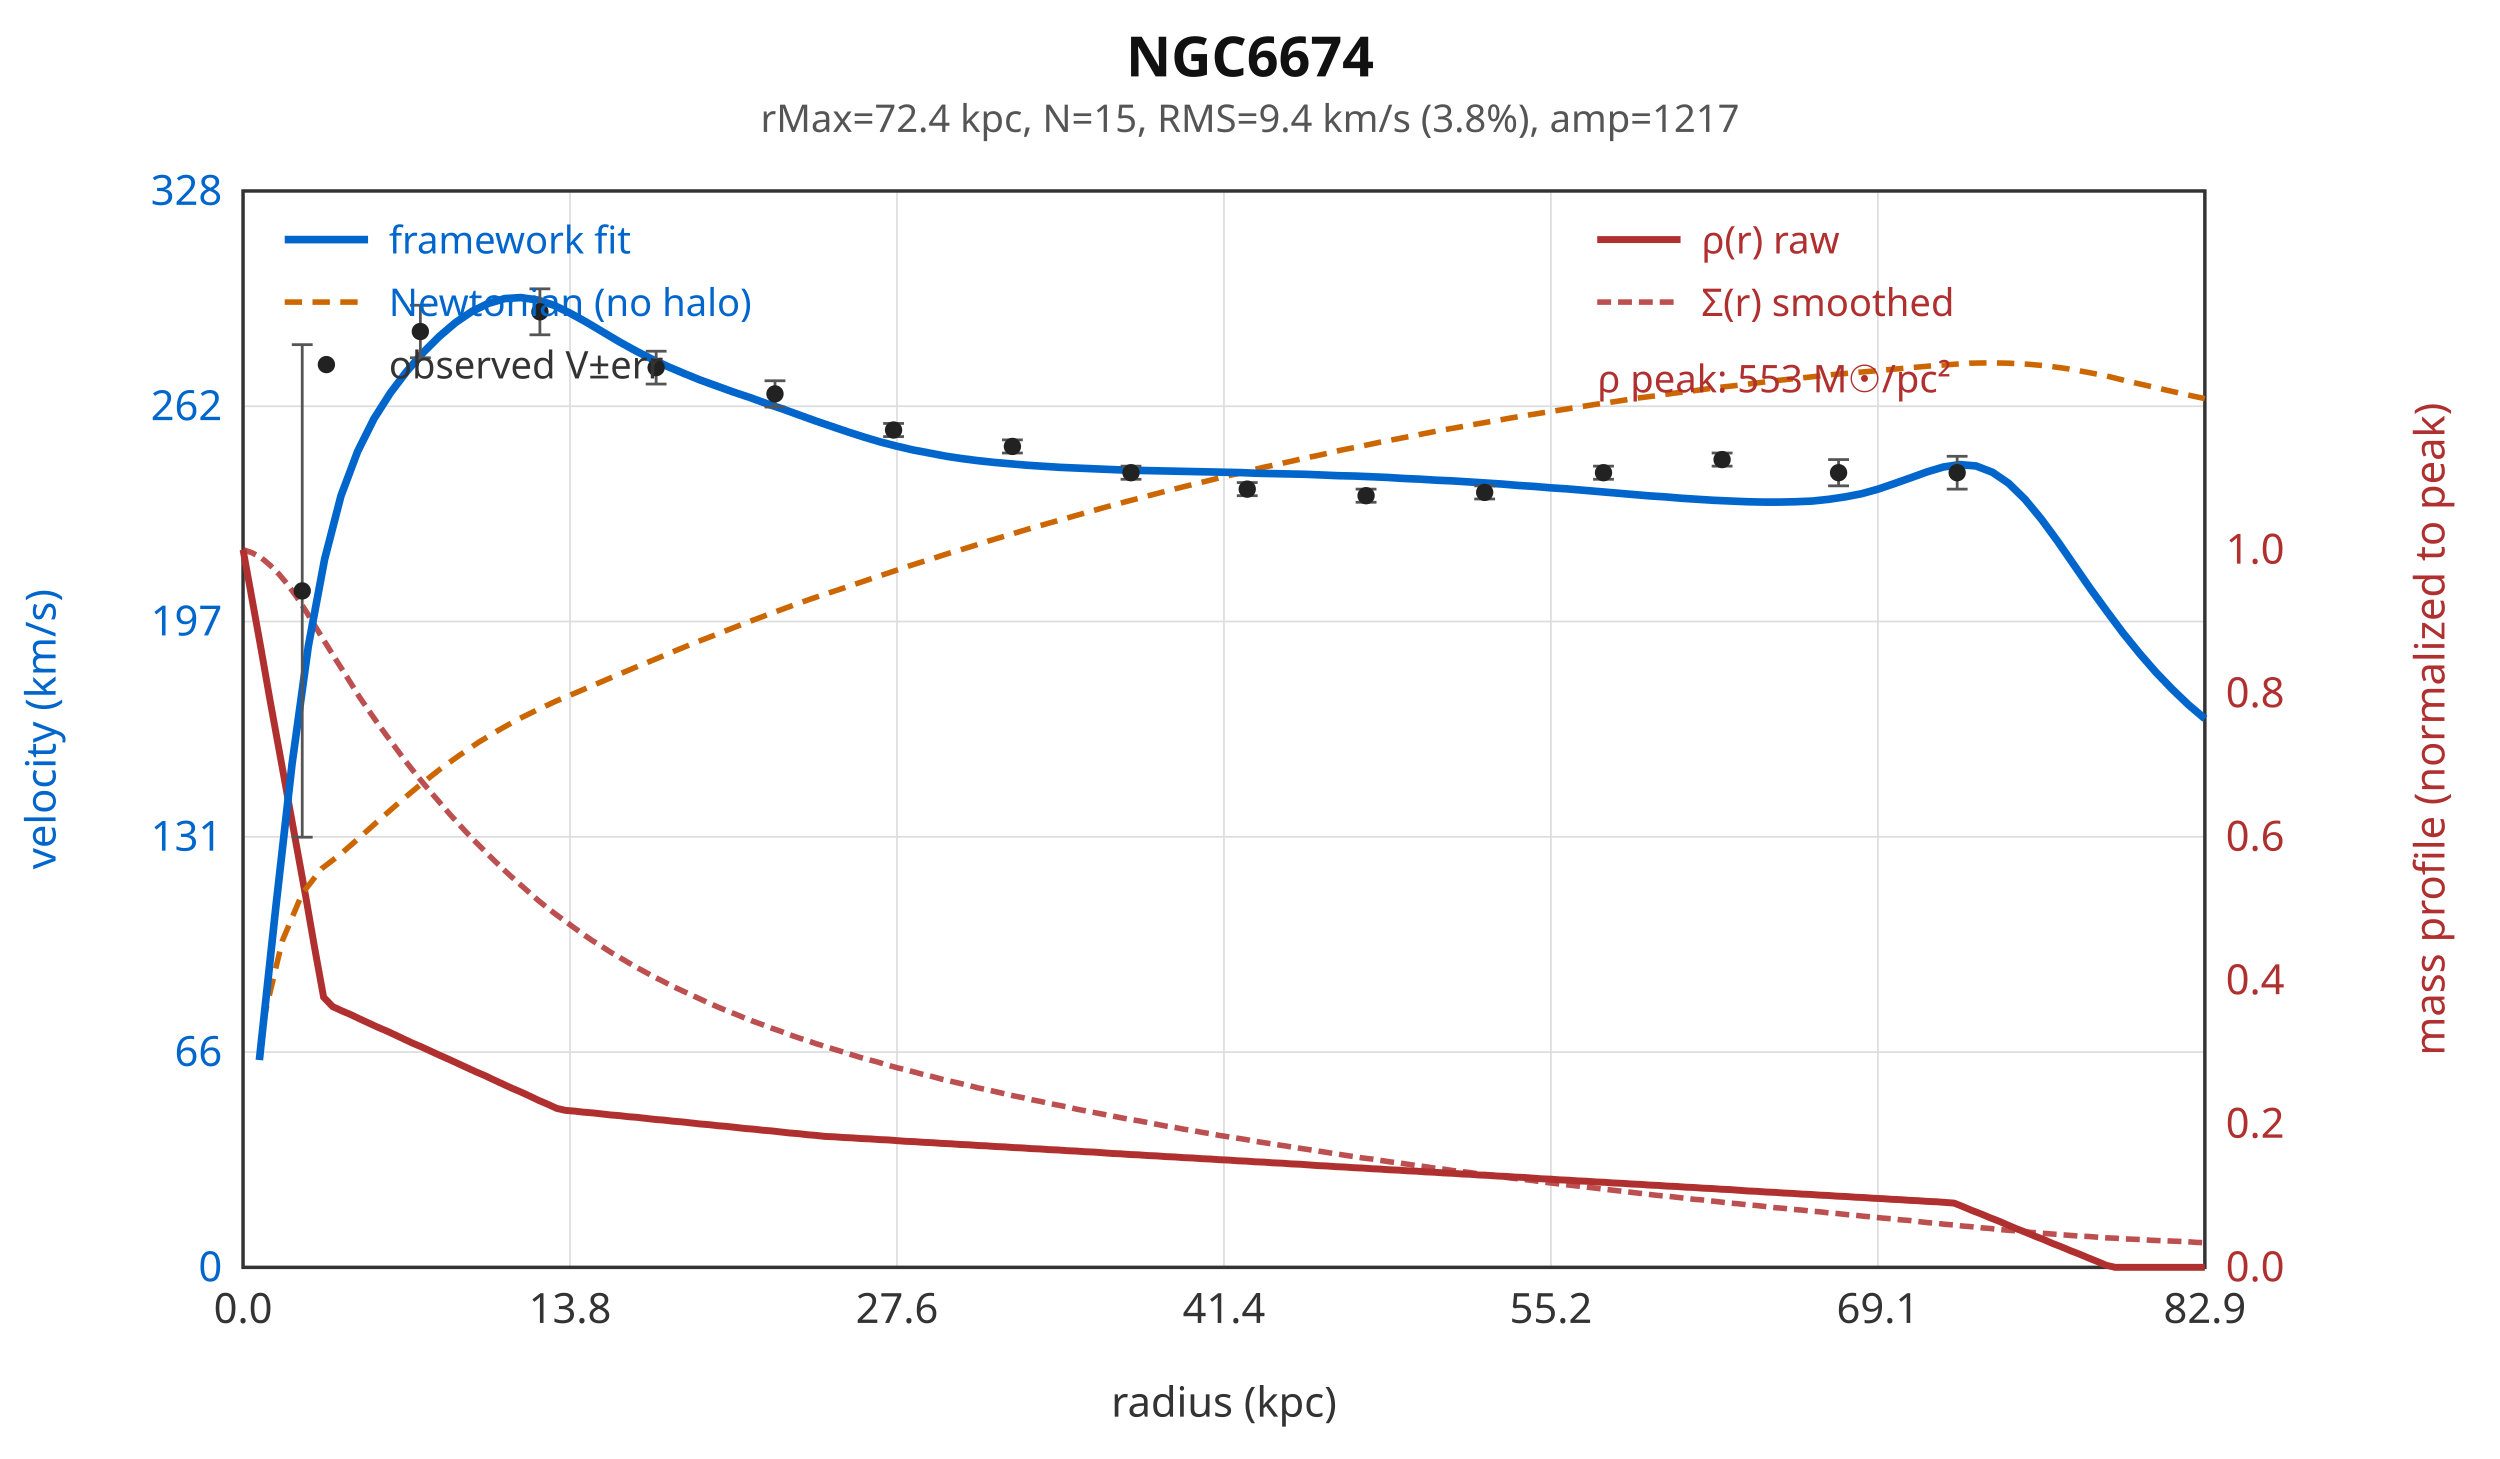
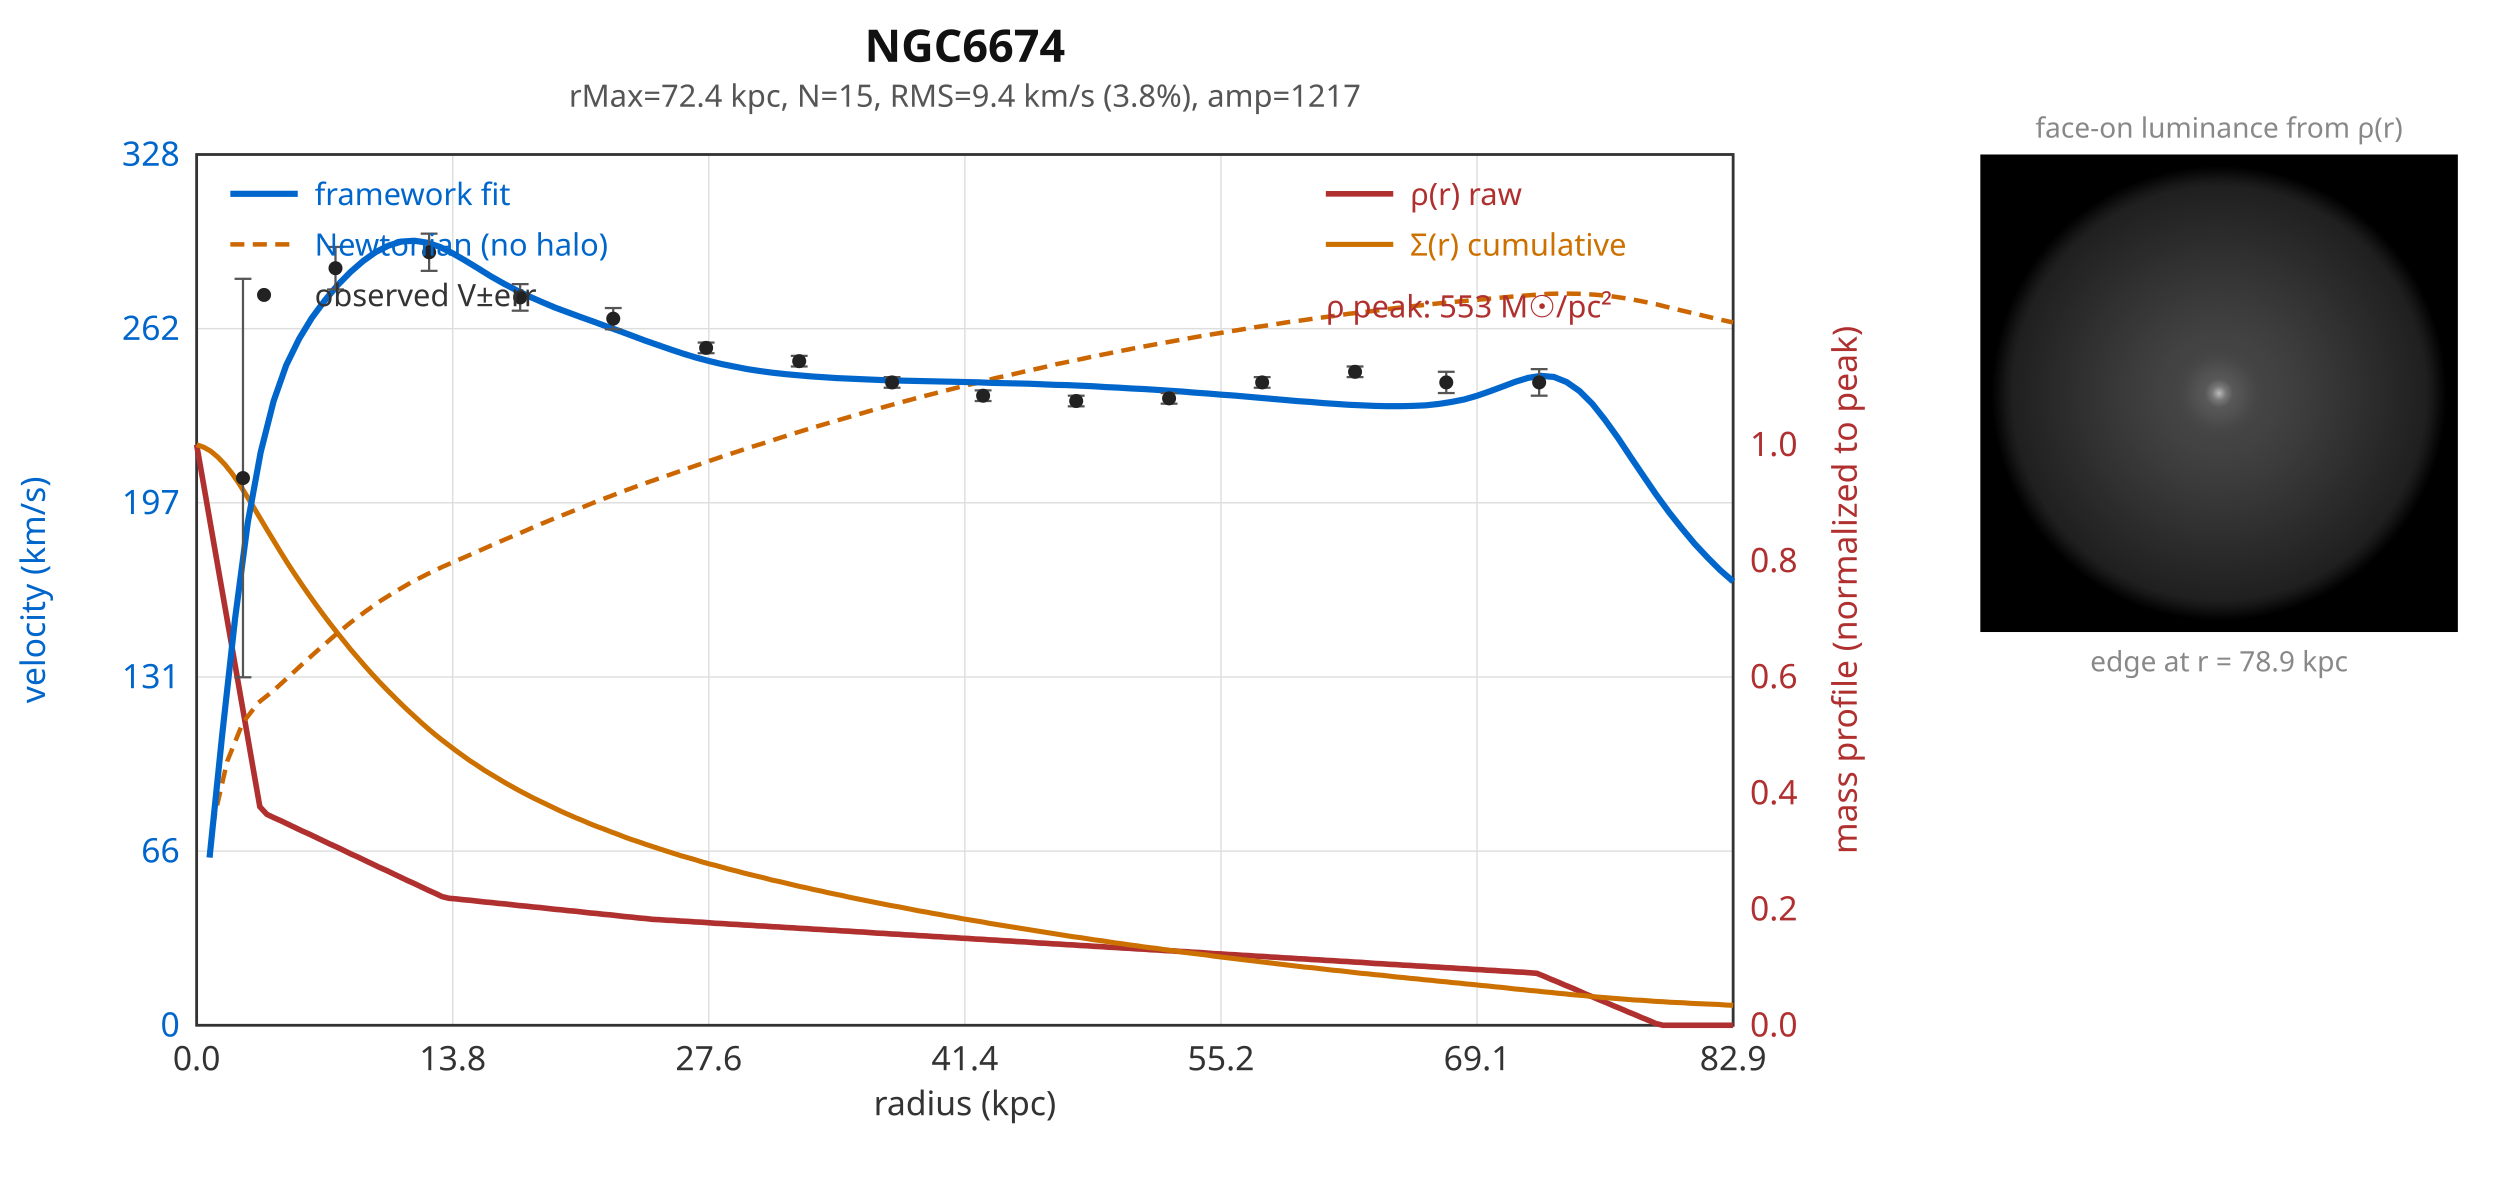
- <svg xmlns="http://www.w3.org/2000/svg" viewBox="0 0 720 420" width="720" height="420" font-family="sans-serif" font-size="12">
+ <svg xmlns="http://www.w3.org/2000/svg" viewBox="0 0 890 420" width="890" height="420" font-family="sans-serif" font-size="12">
  <style>
  .ax { stroke: #333; stroke-width: 1; fill: none; }
  .grid { stroke: #ddd; stroke-width: 0.5; fill: none; }
  .lbl { fill: #333; }
  .lbl-l { fill: #0066cc; }
  .lbl-r { fill: #b03030; }
+   .lbl-s { fill: #cc7000; }
  .obs { fill: #222; }
  .err { stroke: #555; stroke-width: 0.8; fill: none; }
  .fw { stroke: #0066cc; stroke-width: 2.2; fill: none; }
  .nt { stroke: #cc6600; stroke-width: 1.6; fill: none; stroke-dasharray: 5,3; }
  .rho { stroke: #b03030; stroke-width: 2.0; fill: none; }
-   .sig { stroke: #b03030; stroke-width: 1.6; fill: none; stroke-dasharray: 4,2; opacity: 0.85; }
+   .sig { stroke: #cc7000; stroke-width: 1.8; fill: none; }
  .title { fill: #111; font-size: 16px; font-weight: 600; }
  .subtitle { fill: #555; font-size: 11px; }
  .legend { font-size: 11px; }
+   .preview-bg { fill: #000; }
+   .preview-lbl { fill: #888; font-size: 10px; }
</style>
-   <text x="360.0" y="22" text-anchor="middle" class="title">NGC6674</text>
-   <text x="360.0" y="38" text-anchor="middle" class="subtitle">rMax=72.4 kpc, N=15, RMS=9.4 km/s (3.8%), amp=1217</text>
-   <line x1="70" y1="365.0" x2="635" y2="365.0" class="grid" />
+   <text x="343.5" y="22" text-anchor="middle" class="title">NGC6674</text>
+   <text x="343.5" y="38" text-anchor="middle" class="subtitle">rMax=72.4 kpc, N=15, RMS=9.4 km/s (3.8%), amp=1217</text>
+   <line x1="70" y1="365.0" x2="617" y2="365.0" class="grid" />
  <text x="64" y="369.0" text-anchor="end" class="lbl-l">0</text>
-   <line x1="70" y1="303.0" x2="635" y2="303.0" class="grid" />
+   <line x1="70" y1="303.0" x2="617" y2="303.0" class="grid" />
  <text x="64" y="307.0" text-anchor="end" class="lbl-l">66</text>
-   <line x1="70" y1="241.0" x2="635" y2="241.0" class="grid" />
+   <line x1="70" y1="241.0" x2="617" y2="241.0" class="grid" />
  <text x="64" y="245.0" text-anchor="end" class="lbl-l">131</text>
-   <line x1="70" y1="179.0" x2="635" y2="179.0" class="grid" />
+   <line x1="70" y1="179.0" x2="617" y2="179.0" class="grid" />
  <text x="64" y="183.0" text-anchor="end" class="lbl-l">197</text>
-   <line x1="70" y1="117" x2="635" y2="117" class="grid" />
+   <line x1="70" y1="117" x2="617" y2="117" class="grid" />
  <text x="64" y="121" text-anchor="end" class="lbl-l">262</text>
-   <line x1="70" y1="55.0" x2="635" y2="55.0" class="grid" />
+   <line x1="70" y1="55.0" x2="617" y2="55.0" class="grid" />
  <text x="64" y="59.0" text-anchor="end" class="lbl-l">328</text>
-   <text x="641" y="369.0" text-anchor="start" class="lbl-r">0.0</text>
-   <text x="641" y="327.667" text-anchor="start" class="lbl-r">0.2</text>
-   <text x="641" y="286.333" text-anchor="start" class="lbl-r">0.4</text>
-   <text x="641" y="245" text-anchor="start" class="lbl-r">0.6</text>
-   <text x="641" y="203.667" text-anchor="start" class="lbl-r">0.8</text>
-   <text x="641" y="162.333" text-anchor="start" class="lbl-r">1.0</text>
+   <text x="623" y="369.0" text-anchor="start" class="lbl-r">0.0</text>
+   <text x="623" y="327.667" text-anchor="start" class="lbl-r">0.2</text>
+   <text x="623" y="286.333" text-anchor="start" class="lbl-r">0.4</text>
+   <text x="623" y="245" text-anchor="start" class="lbl-r">0.6</text>
+   <text x="623" y="203.667" text-anchor="start" class="lbl-r">0.8</text>
+   <text x="623" y="162.333" text-anchor="start" class="lbl-r">1.0</text>
  <line x1="70.0" y1="55" x2="70.0" y2="365" class="grid" />
  <text x="70.0" y="381" text-anchor="middle" class="lbl">0.0</text>
-   <line x1="164.167" y1="55" x2="164.167" y2="365" class="grid" />
-   <text x="164.167" y="381" text-anchor="middle" class="lbl">13.8</text>
-   <line x1="258.333" y1="55" x2="258.333" y2="365" class="grid" />
-   <text x="258.333" y="381" text-anchor="middle" class="lbl">27.6</text>
-   <line x1="352.5" y1="55" x2="352.5" y2="365" class="grid" />
-   <text x="352.5" y="381" text-anchor="middle" class="lbl">41.4</text>
-   <line x1="446.667" y1="55" x2="446.667" y2="365" class="grid" />
-   <text x="446.667" y="381" text-anchor="middle" class="lbl">55.2</text>
-   <line x1="540.833" y1="55" x2="540.833" y2="365" class="grid" />
-   <text x="540.833" y="381" text-anchor="middle" class="lbl">69.1</text>
-   <line x1="635.0" y1="55" x2="635.0" y2="365" class="grid" />
-   <text x="635.0" y="381" text-anchor="middle" class="lbl">82.9</text>
-   <text x="352.5" y="408" text-anchor="middle" class="lbl">radius (kpc)</text>
+   <line x1="161.167" y1="55" x2="161.167" y2="365" class="grid" />
+   <text x="161.167" y="381" text-anchor="middle" class="lbl">13.8</text>
+   <line x1="252.333" y1="55" x2="252.333" y2="365" class="grid" />
+   <text x="252.333" y="381" text-anchor="middle" class="lbl">27.6</text>
+   <line x1="343.5" y1="55" x2="343.5" y2="365" class="grid" />
+   <text x="343.5" y="381" text-anchor="middle" class="lbl">41.4</text>
+   <line x1="434.667" y1="55" x2="434.667" y2="365" class="grid" />
+   <text x="434.667" y="381" text-anchor="middle" class="lbl">55.2</text>
+   <line x1="525.833" y1="55" x2="525.833" y2="365" class="grid" />
+   <text x="525.833" y="381" text-anchor="middle" class="lbl">69.1</text>
+   <line x1="617.0" y1="55" x2="617.0" y2="365" class="grid" />
+   <text x="617.0" y="381" text-anchor="middle" class="lbl">82.9</text>
+   <text x="343.5" y="397" text-anchor="middle" class="lbl">radius (kpc)</text>
  <text x="16" y="210.0" text-anchor="middle" class="lbl-l" transform="rotate(-90, 16, 210.0)">velocity (km/s)</text>
-   <text x="704" y="210.0" text-anchor="middle" class="lbl-r" transform="rotate(-90, 704, 210.0)">mass profile (normalized to peak)</text>
-   <rect x="70" y="55" width="565" height="310" class="ax" />
-   <path d="M 70.0,158.3 L 72.6,172.6 L 75.2,187.0 L 77.7,201.3 L 80.3,215.6 L 82.9,229.9 L 85.5,244.2 L 88.1,258.5 L 90.6,272.9 L 93.2,287.2 L 95.8,289.9 L 98.4,291.1 L 101.0,292.2 L 103.5,293.4 L 106.1,294.6 L 108.7,295.8 L 111.3,296.9 L 113.9,298.1 L 116.4,299.3 L 119.0,300.5 L 121.6,301.6 L 124.2,302.8 L 126.8,304.0 L 129.3,305.1 L 131.9,306.3 L 134.5,307.5 L 137.1,308.7 L 139.7,309.8 L 142.2,311.0 L 144.8,312.2 L 147.4,313.4 L 150.0,314.5 L 152.6,315.7 L 155.1,316.9 L 157.7,318.0 L 160.3,319.2 L 162.9,319.8 L 165.5,320.0 L 168.0,320.3 L 170.6,320.5 L 173.2,320.8 L 175.8,321.1 L 178.4,321.3 L 180.9,321.6 L 183.5,321.8 L 186.1,322.1 L 188.7,322.4 L 191.3,322.6 L 193.8,322.9 L 196.4,323.1 L 199.0,323.4 L 201.6,323.7 L 204.2,323.9 L 206.7,324.2 L 209.3,324.4 L 211.9,324.7 L 214.5,325.0 L 217.1,325.2 L 219.6,325.5 L 222.2,325.7 L 224.8,326.0 L 227.4,326.3 L 230.0,326.5 L 232.5,326.8 L 235.1,327.0 L 237.7,327.3 L 240.3,327.4 L 242.9,327.6 L 245.4,327.7 L 248.0,327.9 L 250.6,328.0 L 253.2,328.2 L 255.8,328.3 L 258.3,328.5 L 260.9,328.7 L 263.5,328.8 L 266.1,329.0 L 268.7,329.1 L 271.2,329.3 L 273.8,329.4 L 276.4,329.6 L 279.0,329.7 L 281.6,329.9 L 284.1,330.0 L 286.7,330.2 L 289.3,330.3 L 291.9,330.5 L 294.5,330.6 L 297.0,330.8 L 299.6,330.9 L 302.2,331.1 L 304.8,331.2 L 307.4,331.4 L 309.9,331.5 L 312.5,331.7 L 315.1,331.8 L 317.7,332.0 L 320.3,332.2 L 322.8,332.3 L 325.4,332.5 L 328.0,332.6 L 330.6,332.8 L 333.2,332.9 L 335.7,333.1 L 338.3,333.2 L 340.9,333.4 L 343.5,333.5 L 346.1,333.7 L 348.6,333.8 L 351.2,334.0 L 353.8,334.1 L 356.4,334.3 L 358.9,334.4 L 361.5,334.6 L 364.1,334.7 L 366.7,334.9 L 369.3,335.0 L 371.8,335.2 L 374.4,335.3 L 377.0,335.5 L 379.6,335.7 L 382.2,335.8 L 384.7,336.0 L 387.3,336.1 L 389.9,336.3 L 392.5,336.4 L 395.1,336.6 L 397.6,336.7 L 400.2,336.9 L 402.8,337.0 L 405.4,337.2 L 408.0,337.3 L 410.5,337.5 L 413.1,337.6 L 415.7,337.8 L 418.3,337.9 L 420.9,338.1 L 423.4,338.2 L 426.0,338.4 L 428.6,338.5 L 431.2,338.7 L 433.8,338.8 L 436.3,339.0 L 438.9,339.1 L 441.5,339.3 L 444.1,339.5 L 446.7,339.6 L 449.2,339.8 L 451.8,339.9 L 454.4,340.1 L 457.0,340.2 L 459.6,340.4 L 462.1,340.5 L 464.7,340.7 L 467.3,340.8 L 469.9,341.0 L 472.5,341.1 L 475.0,341.3 L 477.6,341.4 L 480.2,341.6 L 482.8,341.7 L 485.4,341.9 L 487.9,342.0 L 490.5,342.2 L 493.1,342.3 L 495.7,342.5 L 498.3,342.6 L 500.8,342.8 L 503.4,343.0 L 506.0,343.1 L 508.6,343.3 L 511.2,343.4 L 513.7,343.6 L 516.3,343.7 L 518.9,343.9 L 521.5,344.0 L 524.1,344.2 L 526.6,344.3 L 529.2,344.5 L 531.8,344.6 L 534.4,344.8 L 537.0,344.9 L 539.5,345.1 L 542.1,345.2 L 544.7,345.4 L 547.3,345.5 L 549.9,345.7 L 552.4,345.8 L 555.0,346.0 L 557.6,346.1 L 560.2,346.3 L 562.8,346.5 L 565.3,347.5 L 567.9,348.6 L 570.5,349.6 L 573.1,350.7 L 575.7,351.7 L 578.2,352.8 L 580.8,353.9 L 583.4,354.9 L 586.0,356.0 L 588.6,357.0 L 591.1,358.1 L 593.7,359.1 L 596.3,360.2 L 598.9,361.2 L 601.5,362.3 L 604.0,363.3 L 606.6,364.4 L 609.2,365.0 L 611.8,365.0 L 614.4,365.0 L 616.9,365.0 L 619.5,365.0 L 622.1,365.0 L 624.7,365.0 L 627.3,365.0 L 629.8,365.0 L 632.4,365.0 L 635.0,365.0" class="rho" />
-   <path d="M 70.0,158.3 L 72.6,159.2 L 75.2,160.6 L 77.7,162.7 L 80.3,165.3 L 82.9,168.4 L 85.5,172.0 L 88.1,176.0 L 90.6,180.1 L 93.2,184.3 L 95.8,188.5 L 98.4,192.6 L 101.0,196.7 L 103.5,200.7 L 106.1,204.5 L 108.7,208.2 L 111.3,211.8 L 113.9,215.3 L 116.4,218.7 L 119.0,222.0 L 121.6,225.2 L 124.2,228.3 L 126.8,231.3 L 129.3,234.2 L 131.9,237.1 L 134.5,239.9 L 137.1,242.6 L 139.7,245.2 L 142.2,247.7 L 144.8,250.2 L 147.4,252.6 L 150.0,254.9 L 152.6,257.2 L 155.1,259.4 L 157.7,261.5 L 160.3,263.5 L 162.9,265.4 L 165.5,267.3 L 168.0,269.1 L 170.6,270.9 L 173.2,272.5 L 175.8,274.2 L 178.4,275.7 L 180.9,277.2 L 183.5,278.7 L 186.1,280.1 L 188.7,281.5 L 191.3,282.8 L 193.8,284.1 L 196.4,285.3 L 199.0,286.5 L 201.6,287.7 L 204.2,288.9 L 206.7,290.0 L 209.3,291.1 L 211.9,292.1 L 214.5,293.2 L 217.1,294.2 L 219.6,295.1 L 222.2,296.1 L 224.8,297.0 L 227.4,298.0 L 230.0,298.9 L 232.5,299.7 L 235.1,300.6 L 237.7,301.4 L 240.3,302.2 L 242.9,303.0 L 245.4,303.8 L 248.0,304.6 L 250.6,305.3 L 253.2,306.0 L 255.8,306.8 L 258.3,307.5 L 260.9,308.1 L 263.5,308.8 L 266.1,309.5 L 268.7,310.1 L 271.2,310.8 L 273.8,311.4 L 276.4,312.0 L 279.0,312.6 L 281.6,313.3 L 284.1,313.8 L 286.7,314.4 L 289.3,315.0 L 291.9,315.6 L 294.5,316.1 L 297.0,316.7 L 299.6,317.2 L 302.2,317.8 L 304.8,318.3 L 307.4,318.8 L 309.9,319.4 L 312.5,319.9 L 315.1,320.4 L 317.7,320.9 L 320.3,321.4 L 322.8,321.9 L 325.4,322.4 L 328.0,322.8 L 330.6,323.3 L 333.2,323.8 L 335.7,324.3 L 338.3,324.7 L 340.9,325.2 L 343.5,325.6 L 346.1,326.1 L 348.6,326.5 L 351.2,327.0 L 353.8,327.4 L 356.4,327.8 L 358.9,328.2 L 361.5,328.7 L 364.1,329.1 L 366.7,329.5 L 369.3,329.9 L 371.8,330.3 L 374.4,330.7 L 377.0,331.1 L 379.6,331.5 L 382.2,331.9 L 384.7,332.3 L 387.3,332.7 L 389.9,333.1 L 392.5,333.5 L 395.1,333.8 L 397.6,334.2 L 400.2,334.6 L 402.8,334.9 L 405.4,335.3 L 408.0,335.7 L 410.5,336.0 L 413.1,336.4 L 415.7,336.7 L 418.3,337.1 L 420.9,337.4 L 423.4,337.7 L 426.0,338.1 L 428.6,338.4 L 431.2,338.7 L 433.8,339.1 L 436.3,339.4 L 438.9,339.7 L 441.5,340.0 L 444.1,340.4 L 446.7,340.7 L 449.2,341.0 L 451.8,341.3 L 454.4,341.6 L 457.0,341.9 L 459.6,342.2 L 462.1,342.5 L 464.7,342.8 L 467.3,343.1 L 469.9,343.4 L 472.5,343.7 L 475.0,344.0 L 477.6,344.3 L 480.2,344.5 L 482.8,344.8 L 485.4,345.1 L 487.9,345.4 L 490.5,345.6 L 493.1,345.9 L 495.7,346.2 L 498.3,346.5 L 500.8,346.7 L 503.4,347.0 L 506.0,347.2 L 508.6,347.5 L 511.2,347.8 L 513.7,348.0 L 516.3,348.3 L 518.9,348.5 L 521.5,348.8 L 524.1,349.0 L 526.6,349.3 L 529.2,349.5 L 531.8,349.8 L 534.4,350.0 L 537.0,350.3 L 539.5,350.5 L 542.1,350.8 L 544.7,351.0 L 547.3,351.3 L 549.9,351.5 L 552.4,351.8 L 555.0,352.1 L 557.6,352.3 L 560.2,352.6 L 562.8,352.8 L 565.3,353.1 L 567.9,353.3 L 570.5,353.6 L 573.1,353.8 L 575.7,354.1 L 578.2,354.3 L 580.8,354.5 L 583.4,354.8 L 586.0,355.0 L 588.6,355.2 L 591.1,355.4 L 593.7,355.6 L 596.3,355.8 L 598.9,356.0 L 601.5,356.1 L 604.0,356.3 L 606.6,356.5 L 609.2,356.6 L 611.8,356.8 L 614.4,356.9 L 616.9,357.0 L 619.5,357.2 L 622.1,357.3 L 624.7,357.4 L 627.3,357.5 L 629.8,357.6 L 632.4,357.8 L 635.0,357.9" class="sig" />
-   <path d="M 75.7,294.5 L 81.3,271.0 L 87.0,257.4 L 92.6,250.2 L 98.2,245.9 L 103.9,240.9 L 109.6,235.8 L 115.2,230.9 L 120.8,226.2 L 126.5,221.7 L 132.2,217.6 L 137.8,213.8 L 143.4,210.4 L 149.1,207.2 L 154.8,204.4 L 160.4,201.8 L 166.1,199.4 L 171.7,197.0 L 177.3,194.6 L 183.0,192.2 L 188.6,189.9 L 194.3,187.5 L 199.9,185.2 L 205.6,183.0 L 211.2,180.8 L 216.9,178.6 L 222.5,176.5 L 228.2,174.4 L 233.8,172.4 L 239.5,170.5 L 245.2,168.6 L 250.8,166.7 L 256.5,164.8 L 262.1,162.9 L 267.8,161.1 L 273.4,159.3 L 279.1,157.6 L 284.7,155.8 L 290.4,154.1 L 296.0,152.4 L 301.6,150.8 L 307.3,149.2 L 312.9,147.6 L 318.6,146.0 L 324.2,144.5 L 329.9,143.0 L 335.6,141.5 L 341.2,140.1 L 346.9,138.7 L 352.5,137.3 L 358.1,136.0 L 363.8,134.6 L 369.4,133.4 L 375.1,132.1 L 380.8,130.9 L 386.4,129.6 L 392.0,128.5 L 397.7,127.3 L 403.4,126.2 L 409.0,125.1 L 414.6,124.0 L 420.3,123.0 L 425.9,122.0 L 431.6,121.0 L 437.2,120.0 L 442.9,119.1 L 448.6,118.2 L 454.2,117.3 L 459.8,116.4 L 465.5,115.6 L 471.2,114.7 L 476.8,114.0 L 482.4,113.2 L 488.1,112.5 L 493.8,111.7 L 499.4,111.1 L 505.1,110.4 L 510.7,109.7 L 516.4,109.1 L 522.0,108.5 L 527.6,107.9 L 533.3,107.4 L 539.0,106.9 L 544.6,106.4 L 550.2,105.9 L 555.9,105.4 L 561.5,105.0 L 567.2,104.6 L 572.9,104.5 L 578.5,104.6 L 584.1,104.9 L 589.8,105.4 L 595.5,106.2 L 601.1,107.2 L 606.8,108.3 L 612.4,109.7 L 618.1,111.0 L 623.7,112.3 L 629.4,113.6 L 635.0,114.8" class="nt" />
-   <path d="M 74.7,305.3 L 79.4,261.6 L 84.1,220.1 L 88.8,186.1 L 93.5,161.0 L 98.2,142.8 L 103.0,130.0 L 107.7,120.6 L 112.4,113.2 L 117.1,107.0 L 121.8,101.6 L 126.5,96.9 L 131.2,92.9 L 135.9,89.7 L 140.6,87.4 L 145.3,86.0 L 150.0,85.7 L 154.8,86.4 L 159.5,87.9 L 164.2,90.2 L 168.9,92.8 L 173.6,95.6 L 178.3,98.4 L 183.0,101.0 L 187.7,103.4 L 192.4,105.6 L 197.1,107.6 L 201.8,109.5 L 206.5,111.2 L 211.2,112.9 L 216.0,114.5 L 220.7,116.2 L 225.4,117.8 L 230.1,119.5 L 234.8,121.2 L 239.5,122.8 L 244.2,124.4 L 248.9,125.9 L 253.6,127.3 L 258.3,128.5 L 263.0,129.6 L 267.8,130.5 L 272.5,131.4 L 277.2,132.1 L 281.9,132.7 L 286.6,133.2 L 291.3,133.6 L 296.0,134.0 L 300.7,134.3 L 305.4,134.6 L 310.1,134.8 L 314.8,135.0 L 319.5,135.2 L 324.2,135.4 L 329.0,135.5 L 333.7,135.6 L 338.4,135.7 L 343.1,135.8 L 347.8,135.9 L 352.5,136.0 L 357.2,136.1 L 361.9,136.3 L 366.6,136.4 L 371.3,136.5 L 376.0,136.6 L 380.8,136.8 L 385.5,137.0 L 390.2,137.1 L 394.9,137.3 L 399.6,137.5 L 404.3,137.8 L 409.0,138.0 L 413.7,138.3 L 418.4,138.5 L 423.1,138.8 L 427.8,139.1 L 432.5,139.4 L 437.2,139.8 L 442.0,140.1 L 446.7,140.5 L 451.4,140.8 L 456.1,141.2 L 460.8,141.6 L 465.5,142.0 L 470.2,142.4 L 474.9,142.8 L 479.6,143.1 L 484.3,143.5 L 489.0,143.8 L 493.8,144.1 L 498.5,144.3 L 503.2,144.5 L 507.9,144.6 L 512.6,144.6 L 517.3,144.5 L 522.0,144.3 L 526.7,143.8 L 531.4,143.1 L 536.1,142.2 L 540.8,140.9 L 545.5,139.3 L 550.3,137.6 L 555.0,135.9 L 559.7,134.5 L 564.4,133.8 L 569.1,134.2 L 573.8,136.0 L 578.5,139.2 L 583.2,143.8 L 587.9,149.5 L 592.6,155.9 L 597.3,162.7 L 602.0,169.5 L 606.8,176.1 L 611.5,182.4 L 616.2,188.2 L 620.9,193.6 L 625.6,198.5 L 630.3,203.0 L 635.0,207.0" class="fw" />
-   <line x1="87.044" y1="99.259" x2="87.044" y2="241.113" class="err" />
-   <line x1="84.044" y1="99.259" x2="90.044" y2="99.259" class="err" />
-   <line x1="84.044" y1="241.113" x2="90.044" y2="241.113" class="err" />
-   <circle cx="87.044" cy="170.186" r="2.5" class="obs" />
-   <line x1="121.064" y1="87.91" x2="121.064" y2="103.041" class="err" />
-   <line x1="118.064" y1="87.91" x2="124.064" y2="87.91" class="err" />
-   <line x1="118.064" y1="103.041" x2="124.064" y2="103.041" class="err" />
-   <circle cx="121.064" cy="95.476" r="2.5" class="obs" />
-   <line x1="155.493" y1="83.182" x2="155.493" y2="96.422" class="err" />
-   <line x1="152.493" y1="83.182" x2="158.493" y2="83.182" class="err" />
-   <line x1="152.493" y1="96.422" x2="158.493" y2="96.422" class="err" />
-   <circle cx="155.493" cy="89.802" r="2.5" class="obs" />
-   <line x1="188.968" y1="101.15" x2="188.968" y2="110.607" class="err" />
-   <line x1="185.968" y1="101.15" x2="191.968" y2="101.15" class="err" />
-   <line x1="185.968" y1="110.607" x2="191.968" y2="110.607" class="err" />
-   <circle cx="188.968" cy="105.879" r="2.5" class="obs" />
-   <line x1="223.192" y1="109.661" x2="223.192" y2="117.227" class="err" />
-   <line x1="220.192" y1="109.661" x2="226.192" y2="109.661" class="err" />
-   <line x1="220.192" y1="117.227" x2="226.192" y2="117.227" class="err" />
-   <circle cx="223.192" cy="113.444" r="2.5" class="obs" />
-   <line x1="257.349" y1="121.955" x2="257.349" y2="125.738" class="err" />
-   <line x1="254.349" y1="121.955" x2="260.349" y2="121.955" class="err" />
-   <line x1="254.349" y1="125.738" x2="260.349" y2="125.738" class="err" />
-   <circle cx="257.349" cy="123.847" r="2.5" class="obs" />
-   <line x1="291.573" y1="126.684" x2="291.573" y2="130.467" class="err" />
-   <line x1="288.573" y1="126.684" x2="294.573" y2="126.684" class="err" />
-   <line x1="288.573" y1="130.467" x2="294.573" y2="130.467" class="err" />
-   <circle cx="291.573" cy="128.575" r="2.5" class="obs" />
-   <line x1="325.73" y1="134.25" x2="325.73" y2="138.032" class="err" />
-   <line x1="322.73" y1="134.25" x2="328.73" y2="134.25" class="err" />
-   <line x1="322.73" y1="138.032" x2="328.73" y2="138.032" class="err" />
-   <circle cx="325.73" cy="136.141" r="2.5" class="obs" />
-   <line x1="359.204" y1="138.978" x2="359.204" y2="142.761" class="err" />
-   <line x1="356.204" y1="138.978" x2="362.204" y2="138.978" class="err" />
-   <line x1="356.204" y1="142.761" x2="362.204" y2="142.761" class="err" />
-   <circle cx="359.204" cy="140.869" r="2.5" class="obs" />
-   <line x1="393.429" y1="140.869" x2="393.429" y2="144.652" class="err" />
-   <line x1="390.429" y1="140.869" x2="396.429" y2="140.869" class="err" />
-   <line x1="390.429" y1="144.652" x2="396.429" y2="144.652" class="err" />
-   <circle cx="393.429" cy="142.761" r="2.5" class="obs" />
-   <line x1="427.585" y1="139.924" x2="427.585" y2="143.707" class="err" />
-   <line x1="424.585" y1="139.924" x2="430.585" y2="139.924" class="err" />
-   <line x1="424.585" y1="143.707" x2="430.585" y2="143.707" class="err" />
-   <circle cx="427.585" cy="141.815" r="2.5" class="obs" />
-   <line x1="461.81" y1="134.25" x2="461.81" y2="138.032" class="err" />
-   <line x1="458.81" y1="134.25" x2="464.81" y2="134.25" class="err" />
-   <line x1="458.81" y1="138.032" x2="464.81" y2="138.032" class="err" />
-   <circle cx="461.81" cy="136.141" r="2.5" class="obs" />
-   <line x1="495.966" y1="130.467" x2="495.966" y2="134.25" class="err" />
-   <line x1="492.966" y1="130.467" x2="498.966" y2="130.467" class="err" />
-   <line x1="492.966" y1="134.25" x2="498.966" y2="134.25" class="err" />
-   <circle cx="495.966" cy="132.358" r="2.5" class="obs" />
-   <line x1="529.509" y1="132.358" x2="529.509" y2="139.924" class="err" />
-   <line x1="526.509" y1="132.358" x2="532.509" y2="132.358" class="err" />
-   <line x1="526.509" y1="139.924" x2="532.509" y2="139.924" class="err" />
-   <circle cx="529.509" cy="136.141" r="2.5" class="obs" />
-   <line x1="563.665" y1="131.412" x2="563.665" y2="140.869" class="err" />
-   <line x1="560.665" y1="131.412" x2="566.665" y2="131.412" class="err" />
-   <line x1="560.665" y1="140.869" x2="566.665" y2="140.869" class="err" />
-   <circle cx="563.665" cy="136.141" r="2.5" class="obs" />
+   <text x="661" y="210.0" text-anchor="middle" class="lbl-r" transform="rotate(-90, 661, 210.0)">mass profile (normalized to peak)</text>
+   <rect x="70" y="55" width="547" height="310" class="ax" />
+   <path d="M 70.0,158.3 L 72.5,172.6 L 75.0,187.0 L 77.5,201.3 L 80.0,215.6 L 82.5,229.9 L 85.0,244.2 L 87.5,258.5 L 90.0,272.9 L 92.5,287.2 L 95.0,289.9 L 97.5,291.1 L 100.0,292.2 L 102.5,293.4 L 105.0,294.6 L 107.5,295.8 L 110.0,296.9 L 112.5,298.1 L 115.0,299.3 L 117.5,300.5 L 120.0,301.6 L 122.5,302.8 L 124.9,304.0 L 127.4,305.1 L 129.9,306.3 L 132.4,307.5 L 134.9,308.7 L 137.4,309.8 L 139.9,311.0 L 142.4,312.2 L 144.9,313.4 L 147.4,314.5 L 149.9,315.7 L 152.4,316.9 L 154.9,318.0 L 157.4,319.2 L 159.9,319.8 L 162.4,320.0 L 164.9,320.3 L 167.4,320.5 L 169.9,320.8 L 172.4,321.1 L 174.9,321.3 L 177.4,321.6 L 179.9,321.8 L 182.4,322.1 L 184.9,322.4 L 187.4,322.6 L 189.9,322.9 L 192.4,323.1 L 194.9,323.4 L 197.4,323.7 L 199.9,323.9 L 202.4,324.2 L 204.9,324.4 L 207.4,324.7 L 209.9,325.0 L 212.4,325.2 L 214.9,325.5 L 217.4,325.7 L 219.9,326.0 L 222.4,326.3 L 224.9,326.5 L 227.4,326.8 L 229.9,327.0 L 232.4,327.3 L 234.8,327.4 L 237.3,327.6 L 239.8,327.7 L 242.3,327.9 L 244.8,328.0 L 247.3,328.2 L 249.8,328.3 L 252.3,328.5 L 254.8,328.7 L 257.3,328.8 L 259.8,329.0 L 262.3,329.1 L 264.8,329.3 L 267.3,329.4 L 269.8,329.6 L 272.3,329.7 L 274.8,329.9 L 277.3,330.0 L 279.8,330.2 L 282.3,330.3 L 284.8,330.5 L 287.3,330.6 L 289.8,330.8 L 292.3,330.9 L 294.8,331.1 L 297.3,331.2 L 299.8,331.4 L 302.3,331.5 L 304.8,331.7 L 307.3,331.8 L 309.8,332.0 L 312.3,332.2 L 314.8,332.3 L 317.3,332.5 L 319.8,332.6 L 322.3,332.8 L 324.8,332.9 L 327.3,333.1 L 329.8,333.2 L 332.3,333.4 L 334.8,333.5 L 337.3,333.7 L 339.8,333.8 L 342.3,334.0 L 344.7,334.1 L 347.2,334.3 L 349.7,334.4 L 352.2,334.6 L 354.7,334.7 L 357.2,334.9 L 359.7,335.0 L 362.2,335.2 L 364.7,335.3 L 367.2,335.5 L 369.7,335.7 L 372.2,335.8 L 374.7,336.0 L 377.2,336.1 L 379.7,336.3 L 382.2,336.4 L 384.7,336.6 L 387.2,336.7 L 389.7,336.9 L 392.2,337.0 L 394.7,337.2 L 397.2,337.3 L 399.7,337.5 L 402.2,337.6 L 404.7,337.8 L 407.2,337.9 L 409.7,338.1 L 412.2,338.2 L 414.7,338.4 L 417.2,338.5 L 419.7,338.7 L 422.2,338.8 L 424.7,339.0 L 427.2,339.1 L 429.7,339.3 L 432.2,339.5 L 434.7,339.6 L 437.2,339.8 L 439.7,339.9 L 442.2,340.1 L 444.7,340.2 L 447.2,340.4 L 449.7,340.5 L 452.2,340.7 L 454.6,340.8 L 457.1,341.0 L 459.6,341.1 L 462.1,341.3 L 464.6,341.4 L 467.1,341.6 L 469.6,341.7 L 472.1,341.9 L 474.6,342.0 L 477.1,342.2 L 479.6,342.3 L 482.1,342.5 L 484.6,342.6 L 487.1,342.8 L 489.6,343.0 L 492.1,343.1 L 494.6,343.3 L 497.1,343.4 L 499.6,343.6 L 502.1,343.7 L 504.6,343.9 L 507.1,344.0 L 509.6,344.2 L 512.1,344.3 L 514.6,344.5 L 517.1,344.6 L 519.6,344.8 L 522.1,344.9 L 524.6,345.1 L 527.1,345.2 L 529.6,345.4 L 532.1,345.5 L 534.6,345.7 L 537.1,345.8 L 539.6,346.0 L 542.1,346.1 L 544.6,346.3 L 547.1,346.5 L 549.6,347.5 L 552.1,348.6 L 554.6,349.6 L 557.1,350.7 L 559.6,351.7 L 562.1,352.8 L 564.5,353.9 L 567.0,354.9 L 569.5,356.0 L 572.0,357.0 L 574.5,358.1 L 577.0,359.1 L 579.5,360.2 L 582.0,361.2 L 584.5,362.3 L 587.0,363.3 L 589.5,364.4 L 592.0,365.0 L 594.5,365.0 L 597.0,365.0 L 599.5,365.0 L 602.0,365.0 L 604.5,365.0 L 607.0,365.0 L 609.5,365.0 L 612.0,365.0 L 614.5,365.0 L 617.0,365.0" class="rho" />
+   <path d="M 70.0,158.3 L 72.5,159.2 L 75.0,160.6 L 77.5,162.7 L 80.0,165.3 L 82.5,168.4 L 85.0,172.0 L 87.5,176.0 L 90.0,180.1 L 92.5,184.3 L 95.0,188.5 L 97.5,192.6 L 100.0,196.7 L 102.5,200.7 L 105.0,204.5 L 107.5,208.2 L 110.0,211.8 L 112.5,215.3 L 115.0,218.7 L 117.5,222.0 L 120.0,225.2 L 122.5,228.3 L 124.9,231.3 L 127.4,234.2 L 129.9,237.1 L 132.4,239.9 L 134.9,242.6 L 137.4,245.2 L 139.9,247.7 L 142.4,250.2 L 144.9,252.6 L 147.4,254.9 L 149.9,257.2 L 152.4,259.4 L 154.9,261.5 L 157.4,263.5 L 159.9,265.4 L 162.4,267.3 L 164.9,269.1 L 167.4,270.9 L 169.9,272.5 L 172.4,274.2 L 174.9,275.7 L 177.4,277.2 L 179.9,278.7 L 182.4,280.1 L 184.9,281.5 L 187.4,282.8 L 189.9,284.1 L 192.4,285.3 L 194.9,286.5 L 197.4,287.7 L 199.9,288.9 L 202.4,290.0 L 204.9,291.1 L 207.4,292.1 L 209.9,293.2 L 212.4,294.2 L 214.9,295.1 L 217.4,296.1 L 219.9,297.0 L 222.4,298.0 L 224.9,298.9 L 227.4,299.7 L 229.9,300.6 L 232.4,301.4 L 234.8,302.2 L 237.3,303.0 L 239.8,303.8 L 242.3,304.6 L 244.8,305.3 L 247.3,306.0 L 249.8,306.8 L 252.3,307.5 L 254.8,308.1 L 257.3,308.8 L 259.8,309.5 L 262.3,310.1 L 264.8,310.8 L 267.3,311.4 L 269.8,312.0 L 272.3,312.6 L 274.8,313.3 L 277.3,313.8 L 279.8,314.4 L 282.3,315.0 L 284.8,315.6 L 287.3,316.1 L 289.8,316.7 L 292.3,317.2 L 294.8,317.8 L 297.3,318.3 L 299.8,318.8 L 302.3,319.4 L 304.8,319.9 L 307.3,320.4 L 309.8,320.9 L 312.3,321.4 L 314.8,321.9 L 317.3,322.4 L 319.8,322.8 L 322.3,323.3 L 324.8,323.8 L 327.3,324.3 L 329.8,324.7 L 332.3,325.2 L 334.8,325.6 L 337.3,326.1 L 339.8,326.5 L 342.3,327.0 L 344.7,327.4 L 347.2,327.8 L 349.7,328.2 L 352.2,328.7 L 354.7,329.1 L 357.2,329.5 L 359.7,329.9 L 362.2,330.3 L 364.7,330.7 L 367.2,331.1 L 369.7,331.5 L 372.2,331.9 L 374.7,332.3 L 377.2,332.7 L 379.7,333.1 L 382.2,333.5 L 384.7,333.8 L 387.2,334.2 L 389.7,334.6 L 392.2,334.9 L 394.7,335.3 L 397.2,335.7 L 399.7,336.0 L 402.2,336.4 L 404.7,336.7 L 407.2,337.1 L 409.7,337.4 L 412.2,337.7 L 414.7,338.1 L 417.2,338.4 L 419.7,338.7 L 422.2,339.1 L 424.7,339.4 L 427.2,339.7 L 429.7,340.0 L 432.2,340.4 L 434.7,340.7 L 437.2,341.0 L 439.7,341.3 L 442.2,341.6 L 444.7,341.9 L 447.2,342.2 L 449.7,342.5 L 452.2,342.8 L 454.6,343.1 L 457.1,343.4 L 459.6,343.7 L 462.1,344.0 L 464.6,344.3 L 467.1,344.5 L 469.6,344.8 L 472.1,345.1 L 474.6,345.4 L 477.1,345.6 L 479.6,345.9 L 482.1,346.2 L 484.6,346.5 L 487.1,346.7 L 489.6,347.0 L 492.1,347.2 L 494.6,347.5 L 497.1,347.8 L 499.6,348.0 L 502.1,348.3 L 504.6,348.5 L 507.1,348.8 L 509.6,349.0 L 512.1,349.3 L 514.6,349.5 L 517.1,349.8 L 519.6,350.0 L 522.1,350.3 L 524.6,350.5 L 527.1,350.8 L 529.6,351.0 L 532.1,351.3 L 534.6,351.5 L 537.1,351.8 L 539.6,352.1 L 542.1,352.3 L 544.6,352.6 L 547.1,352.8 L 549.6,353.1 L 552.1,353.3 L 554.6,353.6 L 557.1,353.8 L 559.6,354.1 L 562.1,354.3 L 564.5,354.5 L 567.0,354.8 L 569.5,355.0 L 572.0,355.2 L 574.5,355.4 L 577.0,355.6 L 579.5,355.8 L 582.0,356.0 L 584.5,356.1 L 587.0,356.3 L 589.5,356.5 L 592.0,356.6 L 594.5,356.8 L 597.0,356.9 L 599.5,357.0 L 602.0,357.2 L 604.5,357.3 L 607.0,357.4 L 609.5,357.5 L 612.0,357.6 L 614.5,357.8 L 617.0,357.9" class="sig" />
+   <path d="M 75.5,294.5 L 80.9,271.0 L 86.4,257.4 L 91.9,250.2 L 97.3,245.9 L 102.8,240.9 L 108.3,235.8 L 113.8,230.9 L 119.2,226.2 L 124.7,221.7 L 130.2,217.6 L 135.6,213.8 L 141.1,210.4 L 146.6,207.2 L 152.1,204.4 L 157.5,201.8 L 163.0,199.4 L 168.5,197.0 L 173.9,194.6 L 179.4,192.2 L 184.9,189.9 L 190.3,187.5 L 195.8,185.2 L 201.3,183.0 L 206.8,180.8 L 212.2,178.6 L 217.7,176.5 L 223.2,174.4 L 228.6,172.4 L 234.1,170.5 L 239.6,168.6 L 245.0,166.7 L 250.5,164.8 L 256.0,162.9 L 261.5,161.1 L 266.9,159.3 L 272.4,157.6 L 277.9,155.8 L 283.3,154.1 L 288.8,152.4 L 294.3,150.8 L 299.7,149.2 L 305.2,147.6 L 310.7,146.0 L 316.1,144.5 L 321.6,143.0 L 327.1,141.5 L 332.6,140.1 L 338.0,138.7 L 343.5,137.3 L 349.0,136.0 L 354.4,134.6 L 359.9,133.4 L 365.4,132.1 L 370.9,130.9 L 376.3,129.6 L 381.8,128.5 L 387.3,127.3 L 392.7,126.2 L 398.2,125.1 L 403.7,124.0 L 409.1,123.0 L 414.6,122.0 L 420.1,121.0 L 425.6,120.0 L 431.0,119.1 L 436.5,118.2 L 442.0,117.3 L 447.4,116.4 L 452.9,115.6 L 458.4,114.7 L 463.8,114.0 L 469.3,113.2 L 474.8,112.5 L 480.2,111.7 L 485.7,111.1 L 491.2,110.4 L 496.7,109.7 L 502.1,109.1 L 507.6,108.5 L 513.1,107.9 L 518.5,107.4 L 524.0,106.9 L 529.5,106.4 L 535.0,105.9 L 540.4,105.4 L 545.9,105.0 L 551.4,104.6 L 556.8,104.5 L 562.3,104.6 L 567.8,104.9 L 573.2,105.4 L 578.7,106.2 L 584.2,107.2 L 589.6,108.3 L 595.1,109.7 L 600.6,111.0 L 606.1,112.3 L 611.5,113.6 L 617.0,114.8" class="nt" />
+   <path d="M 74.6,305.3 L 79.1,261.6 L 83.7,220.1 L 88.2,186.1 L 92.8,161.0 L 97.4,142.8 L 101.9,130.0 L 106.5,120.6 L 111.0,113.2 L 115.6,107.0 L 120.1,101.6 L 124.7,96.9 L 129.3,92.9 L 133.8,89.7 L 138.4,87.4 L 142.9,86.0 L 147.5,85.7 L 152.1,86.4 L 156.6,87.9 L 161.2,90.2 L 165.7,92.8 L 170.3,95.6 L 174.8,98.4 L 179.4,101.0 L 184.0,103.4 L 188.5,105.6 L 193.1,107.6 L 197.6,109.5 L 202.2,111.2 L 206.8,112.9 L 211.3,114.5 L 215.9,116.2 L 220.4,117.8 L 225.0,119.5 L 229.5,121.2 L 234.1,122.8 L 238.7,124.4 L 243.2,125.9 L 247.8,127.3 L 252.3,128.5 L 256.9,129.6 L 261.4,130.5 L 266.0,131.4 L 270.6,132.1 L 275.1,132.7 L 279.7,133.2 L 284.2,133.6 L 288.8,134.0 L 293.4,134.3 L 297.9,134.6 L 302.5,134.8 L 307.0,135.0 L 311.6,135.2 L 316.1,135.4 L 320.7,135.5 L 325.3,135.6 L 329.8,135.7 L 334.4,135.8 L 338.9,135.9 L 343.5,136.0 L 348.1,136.1 L 352.6,136.3 L 357.2,136.4 L 361.7,136.5 L 366.3,136.6 L 370.9,136.8 L 375.4,137.0 L 380.0,137.1 L 384.5,137.3 L 389.1,137.5 L 393.6,137.8 L 398.2,138.0 L 402.8,138.3 L 407.3,138.5 L 411.9,138.8 L 416.4,139.1 L 421.0,139.4 L 425.6,139.8 L 430.1,140.1 L 434.7,140.5 L 439.2,140.8 L 443.8,141.2 L 448.3,141.6 L 452.9,142.0 L 457.5,142.4 L 462.0,142.8 L 466.6,143.1 L 471.1,143.5 L 475.7,143.8 L 480.2,144.1 L 484.8,144.3 L 489.4,144.5 L 493.9,144.6 L 498.5,144.6 L 503.0,144.5 L 507.6,144.3 L 512.2,143.8 L 516.7,143.1 L 521.3,142.2 L 525.8,140.9 L 530.4,139.3 L 535.0,137.6 L 539.5,135.9 L 544.1,134.5 L 548.6,133.8 L 553.2,134.2 L 557.7,136.0 L 562.3,139.2 L 566.9,143.8 L 571.4,149.5 L 576.0,155.9 L 580.5,162.7 L 585.1,169.5 L 589.6,176.1 L 594.2,182.4 L 598.8,188.2 L 603.3,193.6 L 607.9,198.5 L 612.4,203.0 L 617.0,207.0" class="fw" />
+   <line x1="86.501" y1="99.259" x2="86.501" y2="241.113" class="err" />
+   <line x1="83.501" y1="99.259" x2="89.501" y2="99.259" class="err" />
+   <line x1="83.501" y1="241.113" x2="89.501" y2="241.113" class="err" />
+   <circle cx="86.501" cy="170.186" r="2.5" class="obs" />
+   <line x1="119.437" y1="87.91" x2="119.437" y2="103.041" class="err" />
+   <line x1="116.437" y1="87.91" x2="122.437" y2="87.91" class="err" />
+   <line x1="116.437" y1="103.041" x2="122.437" y2="103.041" class="err" />
+   <circle cx="119.437" cy="95.476" r="2.5" class="obs" />
+   <line x1="152.77" y1="83.182" x2="152.77" y2="96.422" class="err" />
+   <line x1="149.77" y1="83.182" x2="155.77" y2="83.182" class="err" />
+   <line x1="149.77" y1="96.422" x2="155.77" y2="96.422" class="err" />
+   <circle cx="152.77" cy="89.802" r="2.5" class="obs" />
+   <line x1="185.178" y1="101.15" x2="185.178" y2="110.607" class="err" />
+   <line x1="182.178" y1="101.15" x2="188.178" y2="101.15" class="err" />
+   <line x1="182.178" y1="110.607" x2="188.178" y2="110.607" class="err" />
+   <circle cx="185.178" cy="105.879" r="2.5" class="obs" />
+   <line x1="218.312" y1="109.661" x2="218.312" y2="117.227" class="err" />
+   <line x1="215.312" y1="109.661" x2="221.312" y2="109.661" class="err" />
+   <line x1="215.312" y1="117.227" x2="221.312" y2="117.227" class="err" />
+   <circle cx="218.312" cy="113.444" r="2.5" class="obs" />
+   <line x1="251.38" y1="121.955" x2="251.38" y2="125.738" class="err" />
+   <line x1="248.38" y1="121.955" x2="254.38" y2="121.955" class="err" />
+   <line x1="248.38" y1="125.738" x2="254.38" y2="125.738" class="err" />
+   <circle cx="251.38" cy="123.847" r="2.5" class="obs" />
+   <line x1="284.514" y1="126.684" x2="284.514" y2="130.467" class="err" />
+   <line x1="281.514" y1="126.684" x2="287.514" y2="126.684" class="err" />
+   <line x1="281.514" y1="130.467" x2="287.514" y2="130.467" class="err" />
+   <circle cx="284.514" cy="128.575" r="2.5" class="obs" />
+   <line x1="317.583" y1="134.25" x2="317.583" y2="138.032" class="err" />
+   <line x1="314.583" y1="134.25" x2="320.583" y2="134.25" class="err" />
+   <line x1="314.583" y1="138.032" x2="320.583" y2="138.032" class="err" />
+   <circle cx="317.583" cy="136.141" r="2.5" class="obs" />
+   <line x1="349.991" y1="138.978" x2="349.991" y2="142.761" class="err" />
+   <line x1="346.991" y1="138.978" x2="352.991" y2="138.978" class="err" />
+   <line x1="346.991" y1="142.761" x2="352.991" y2="142.761" class="err" />
+   <circle cx="349.991" cy="140.869" r="2.5" class="obs" />
+   <line x1="383.125" y1="140.869" x2="383.125" y2="144.652" class="err" />
+   <line x1="380.125" y1="140.869" x2="386.125" y2="140.869" class="err" />
+   <line x1="380.125" y1="144.652" x2="386.125" y2="144.652" class="err" />
+   <circle cx="383.125" cy="142.761" r="2.5" class="obs" />
+   <line x1="416.193" y1="139.924" x2="416.193" y2="143.707" class="err" />
+   <line x1="413.193" y1="139.924" x2="419.193" y2="139.924" class="err" />
+   <line x1="413.193" y1="143.707" x2="419.193" y2="143.707" class="err" />
+   <circle cx="416.193" cy="141.815" r="2.5" class="obs" />
+   <line x1="449.327" y1="134.25" x2="449.327" y2="138.032" class="err" />
+   <line x1="446.327" y1="134.25" x2="452.327" y2="134.25" class="err" />
+   <line x1="446.327" y1="138.032" x2="452.327" y2="138.032" class="err" />
+   <circle cx="449.327" cy="136.141" r="2.5" class="obs" />
+   <line x1="482.396" y1="130.467" x2="482.396" y2="134.25" class="err" />
+   <line x1="479.396" y1="130.467" x2="485.396" y2="130.467" class="err" />
+   <line x1="479.396" y1="134.25" x2="485.396" y2="134.25" class="err" />
+   <circle cx="482.396" cy="132.358" r="2.5" class="obs" />
+   <line x1="514.87" y1="132.358" x2="514.87" y2="139.924" class="err" />
+   <line x1="511.87" y1="132.358" x2="517.87" y2="132.358" class="err" />
+   <line x1="511.87" y1="139.924" x2="517.87" y2="139.924" class="err" />
+   <circle cx="514.87" cy="136.141" r="2.5" class="obs" />
+   <line x1="547.938" y1="131.412" x2="547.938" y2="140.869" class="err" />
+   <line x1="544.938" y1="131.412" x2="550.938" y2="131.412" class="err" />
+   <line x1="544.938" y1="140.869" x2="550.938" y2="140.869" class="err" />
+   <circle cx="547.938" cy="136.141" r="2.5" class="obs" />
  <g class="legend">
    <line x1="82" y1="69" x2="106" y2="69" class="fw" />
    <text x="112" y="73" class="lbl-l">framework fit</text>
    <line x1="82" y1="87" x2="106" y2="87" class="nt" />
    <text x="112" y="91" class="lbl-l">Newtonian (no halo)</text>
    <circle cx="94" cy="105" r="2.5" class="obs" />
    <text x="112" y="109" class="lbl">observed V±err</text>
  </g>
  <g class="legend">
-     <line x1="460" y1="69" x2="484" y2="69" class="rho" />
-     <text x="490" y="73" class="lbl-r">ρ(r) raw</text>
-     <line x1="460" y1="87" x2="484" y2="87" class="sig" />
-     <text x="490" y="91" class="lbl-r">Σ(r) smoothed</text>
-     <text x="460" y="113" class="lbl-r">ρ peak: 553 M☉/pc²</text>
+     <line x1="472" y1="69" x2="496" y2="69" class="rho" />
+     <text x="502" y="73" class="lbl-r">ρ(r) raw</text>
+     <line x1="472" y1="87" x2="496" y2="87" class="sig" />
+     <text x="502" y="91" class="lbl-s">Σ(r) cumulative</text>
+     <text x="472" y="113" class="lbl-r">ρ peak: 553 M☉/pc²</text>
  </g>
+   <rect x="705" y="55" width="170" height="170" class="preview-bg" />
+   <defs>
+     <radialGradient id="g_NGC6674" cx="0.5" cy="0.5" r="0.5">
+       <stop offset="0" stop-color="rgb(187,187,187)" />
+       <stop offset="0.031" stop-color="rgb(119,119,119)" />
+       <stop offset="0.062" stop-color="rgb(88,88,88)" />
+       <stop offset="0.094" stop-color="rgb(83,83,83)" />
+       <stop offset="0.125" stop-color="rgb(77,77,77)" />
+       <stop offset="0.156" stop-color="rgb(71,71,71)" />
+       <stop offset="0.188" stop-color="rgb(68,68,68)" />
+       <stop offset="0.219" stop-color="rgb(67,67,67)" />
+       <stop offset="0.25" stop-color="rgb(66,66,66)" />
+       <stop offset="0.281" stop-color="rgb(65,65,65)" />
+       <stop offset="0.312" stop-color="rgb(63,63,63)" />
+       <stop offset="0.344" stop-color="rgb(62,62,62)" />
+       <stop offset="0.375" stop-color="rgb(60,60,60)" />
+       <stop offset="0.406" stop-color="rgb(59,59,59)" />
+       <stop offset="0.438" stop-color="rgb(57,57,57)" />
+       <stop offset="0.469" stop-color="rgb(55,55,55)" />
+       <stop offset="0.5" stop-color="rgb(54,54,54)" />
+       <stop offset="0.531" stop-color="rgb(52,52,52)" />
+       <stop offset="0.562" stop-color="rgb(50,50,50)" />
+       <stop offset="0.594" stop-color="rgb(49,49,49)" />
+       <stop offset="0.625" stop-color="rgb(47,47,47)" />
+       <stop offset="0.656" stop-color="rgb(45,45,45)" />
+       <stop offset="0.688" stop-color="rgb(43,43,43)" />
+       <stop offset="0.719" stop-color="rgb(42,42,42)" />
+       <stop offset="0.75" stop-color="rgb(40,40,40)" />
+       <stop offset="0.781" stop-color="rgb(38,38,38)" />
+       <stop offset="0.812" stop-color="rgb(37,37,37)" />
+       <stop offset="0.844" stop-color="rgb(35,35,35)" />
+       <stop offset="0.875" stop-color="rgb(33,33,33)" />
+       <stop offset="0.906" stop-color="rgb(32,32,32)" />
+       <stop offset="0.938" stop-color="rgb(23,23,23)" />
+       <stop offset="0.969" stop-color="rgb(11,11,11)" />
+       <stop offset="1" stop-color="rgb(0,0,0)" />
+     </radialGradient>
+   </defs>
+   <circle cx="790.0" cy="140.0" r="81.0" fill="url(#g_NGC6674)" />
+   <text x="790.0" y="49" text-anchor="middle" class="preview-lbl">face-on luminance from ρ(r)</text>
+   <text x="790.0" y="239" text-anchor="middle" class="preview-lbl">edge at r = 78.9 kpc</text>
</svg>
